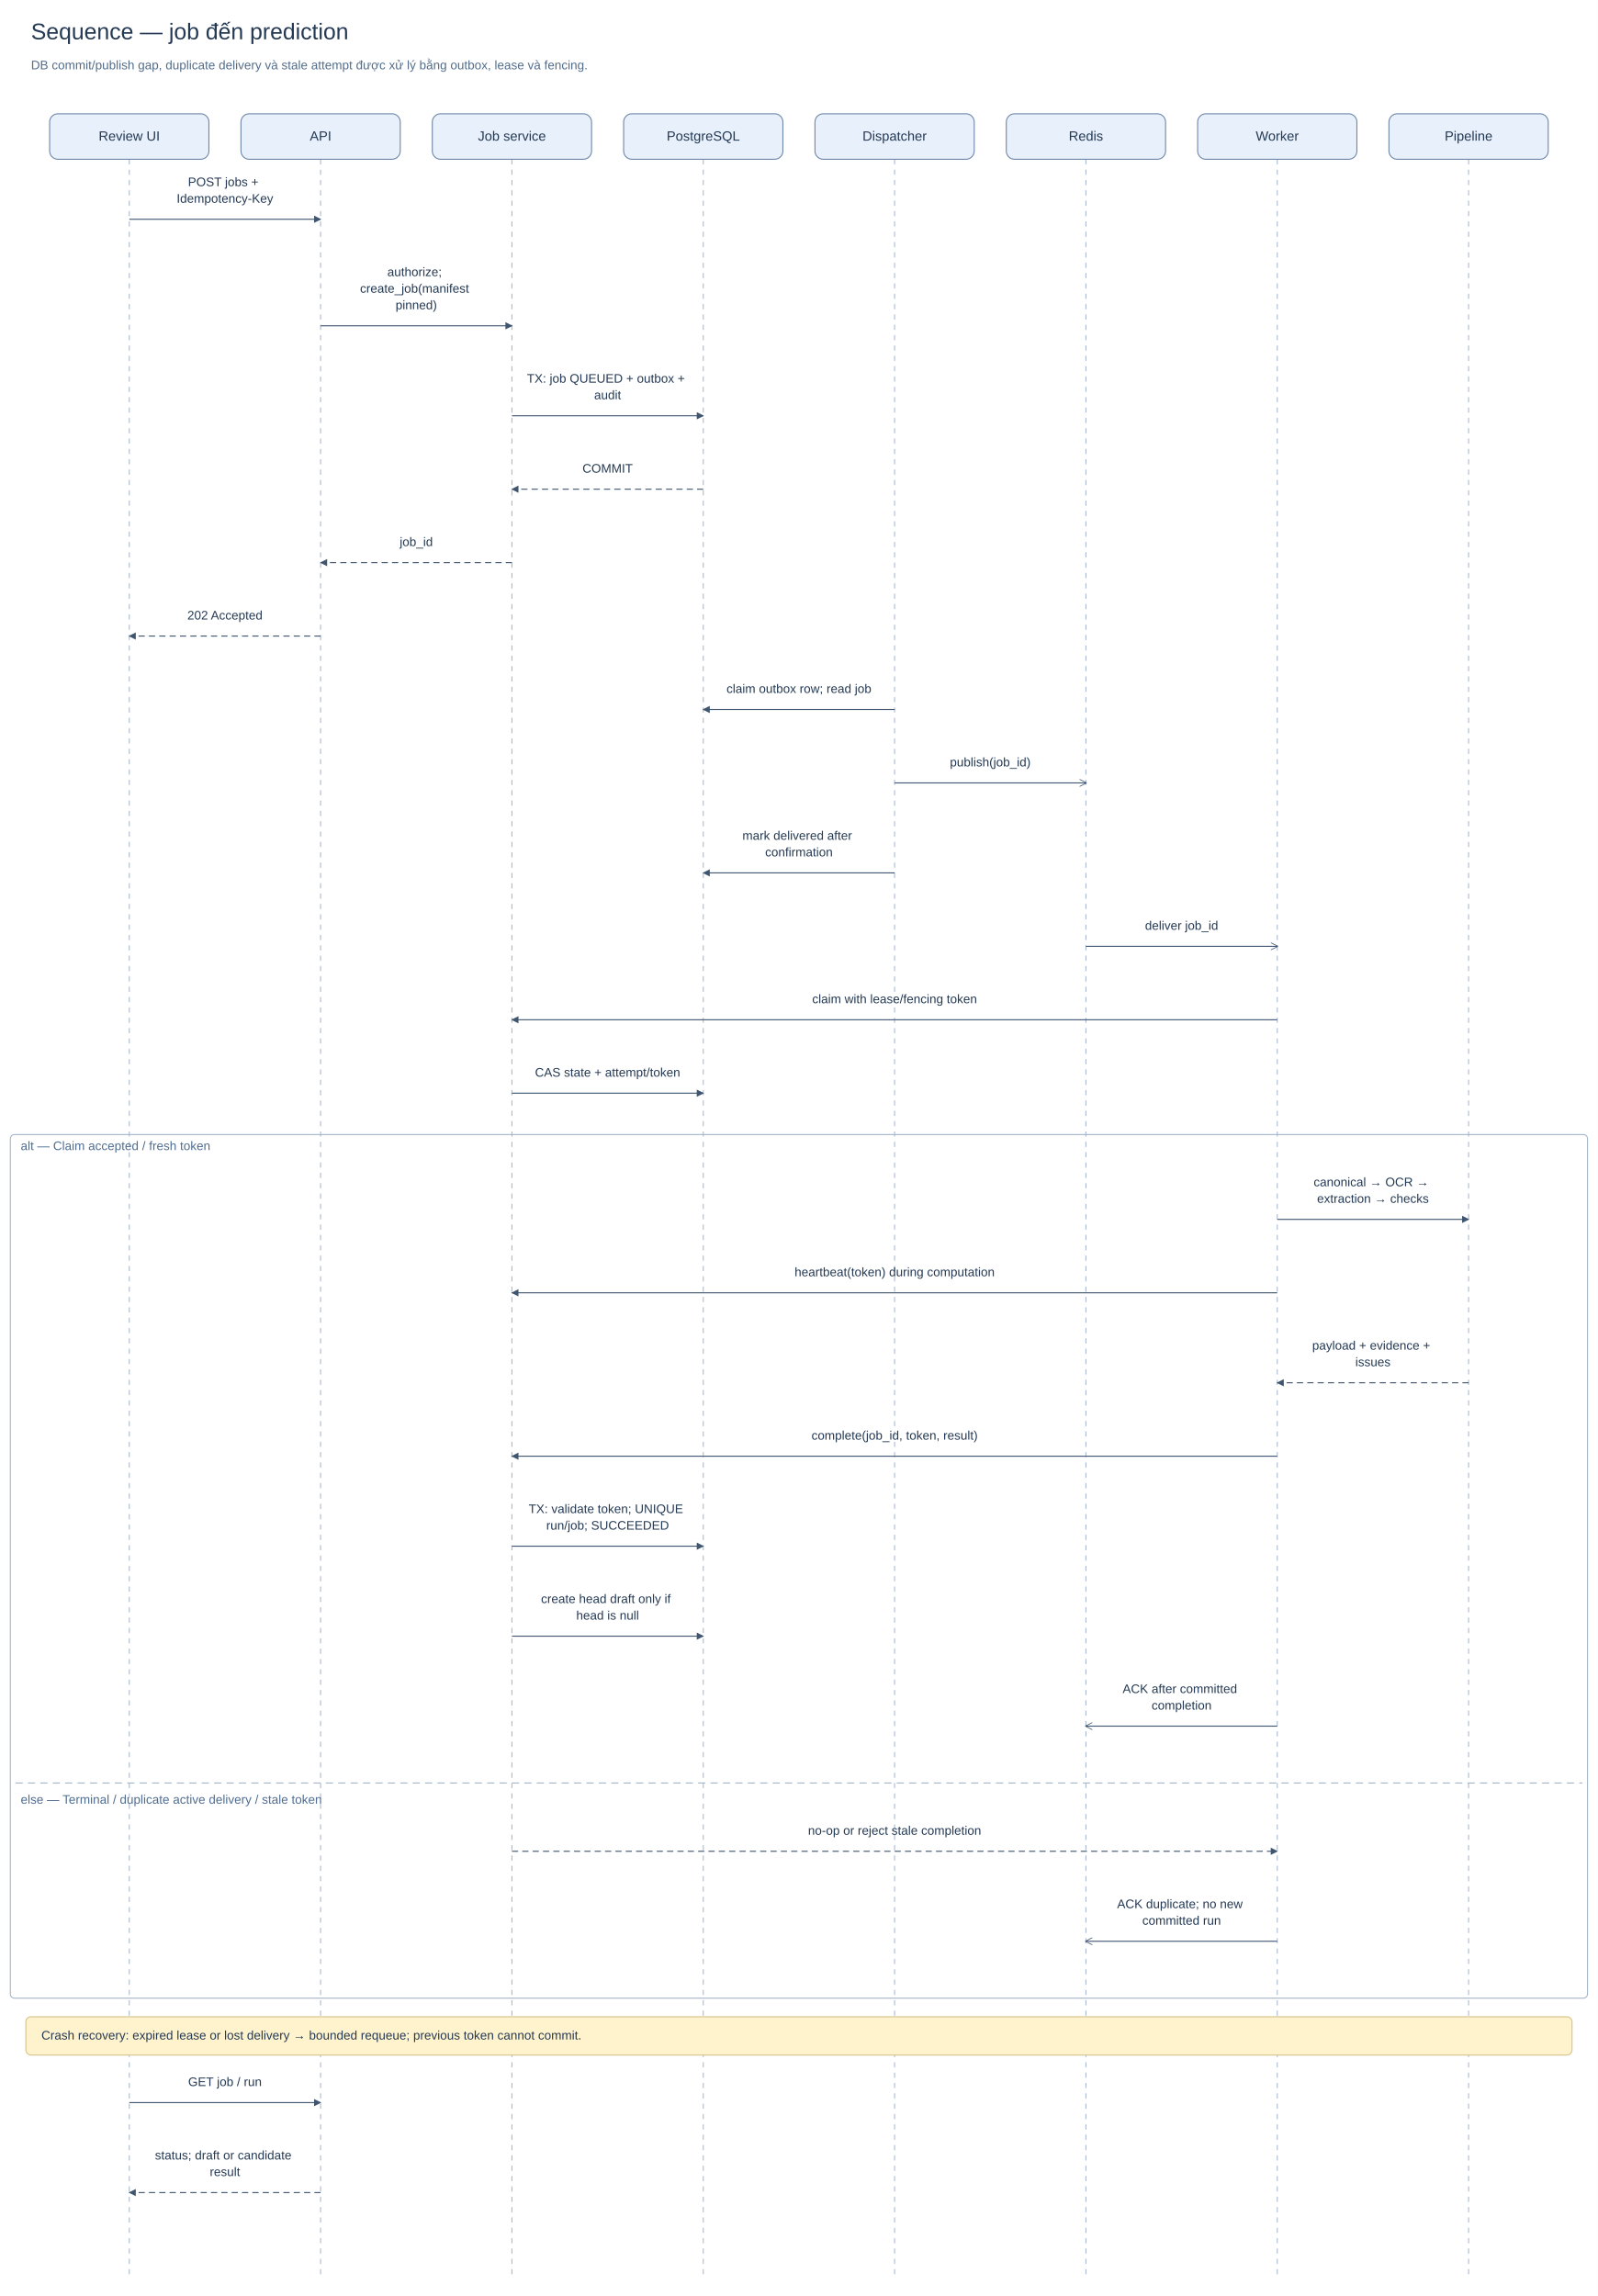
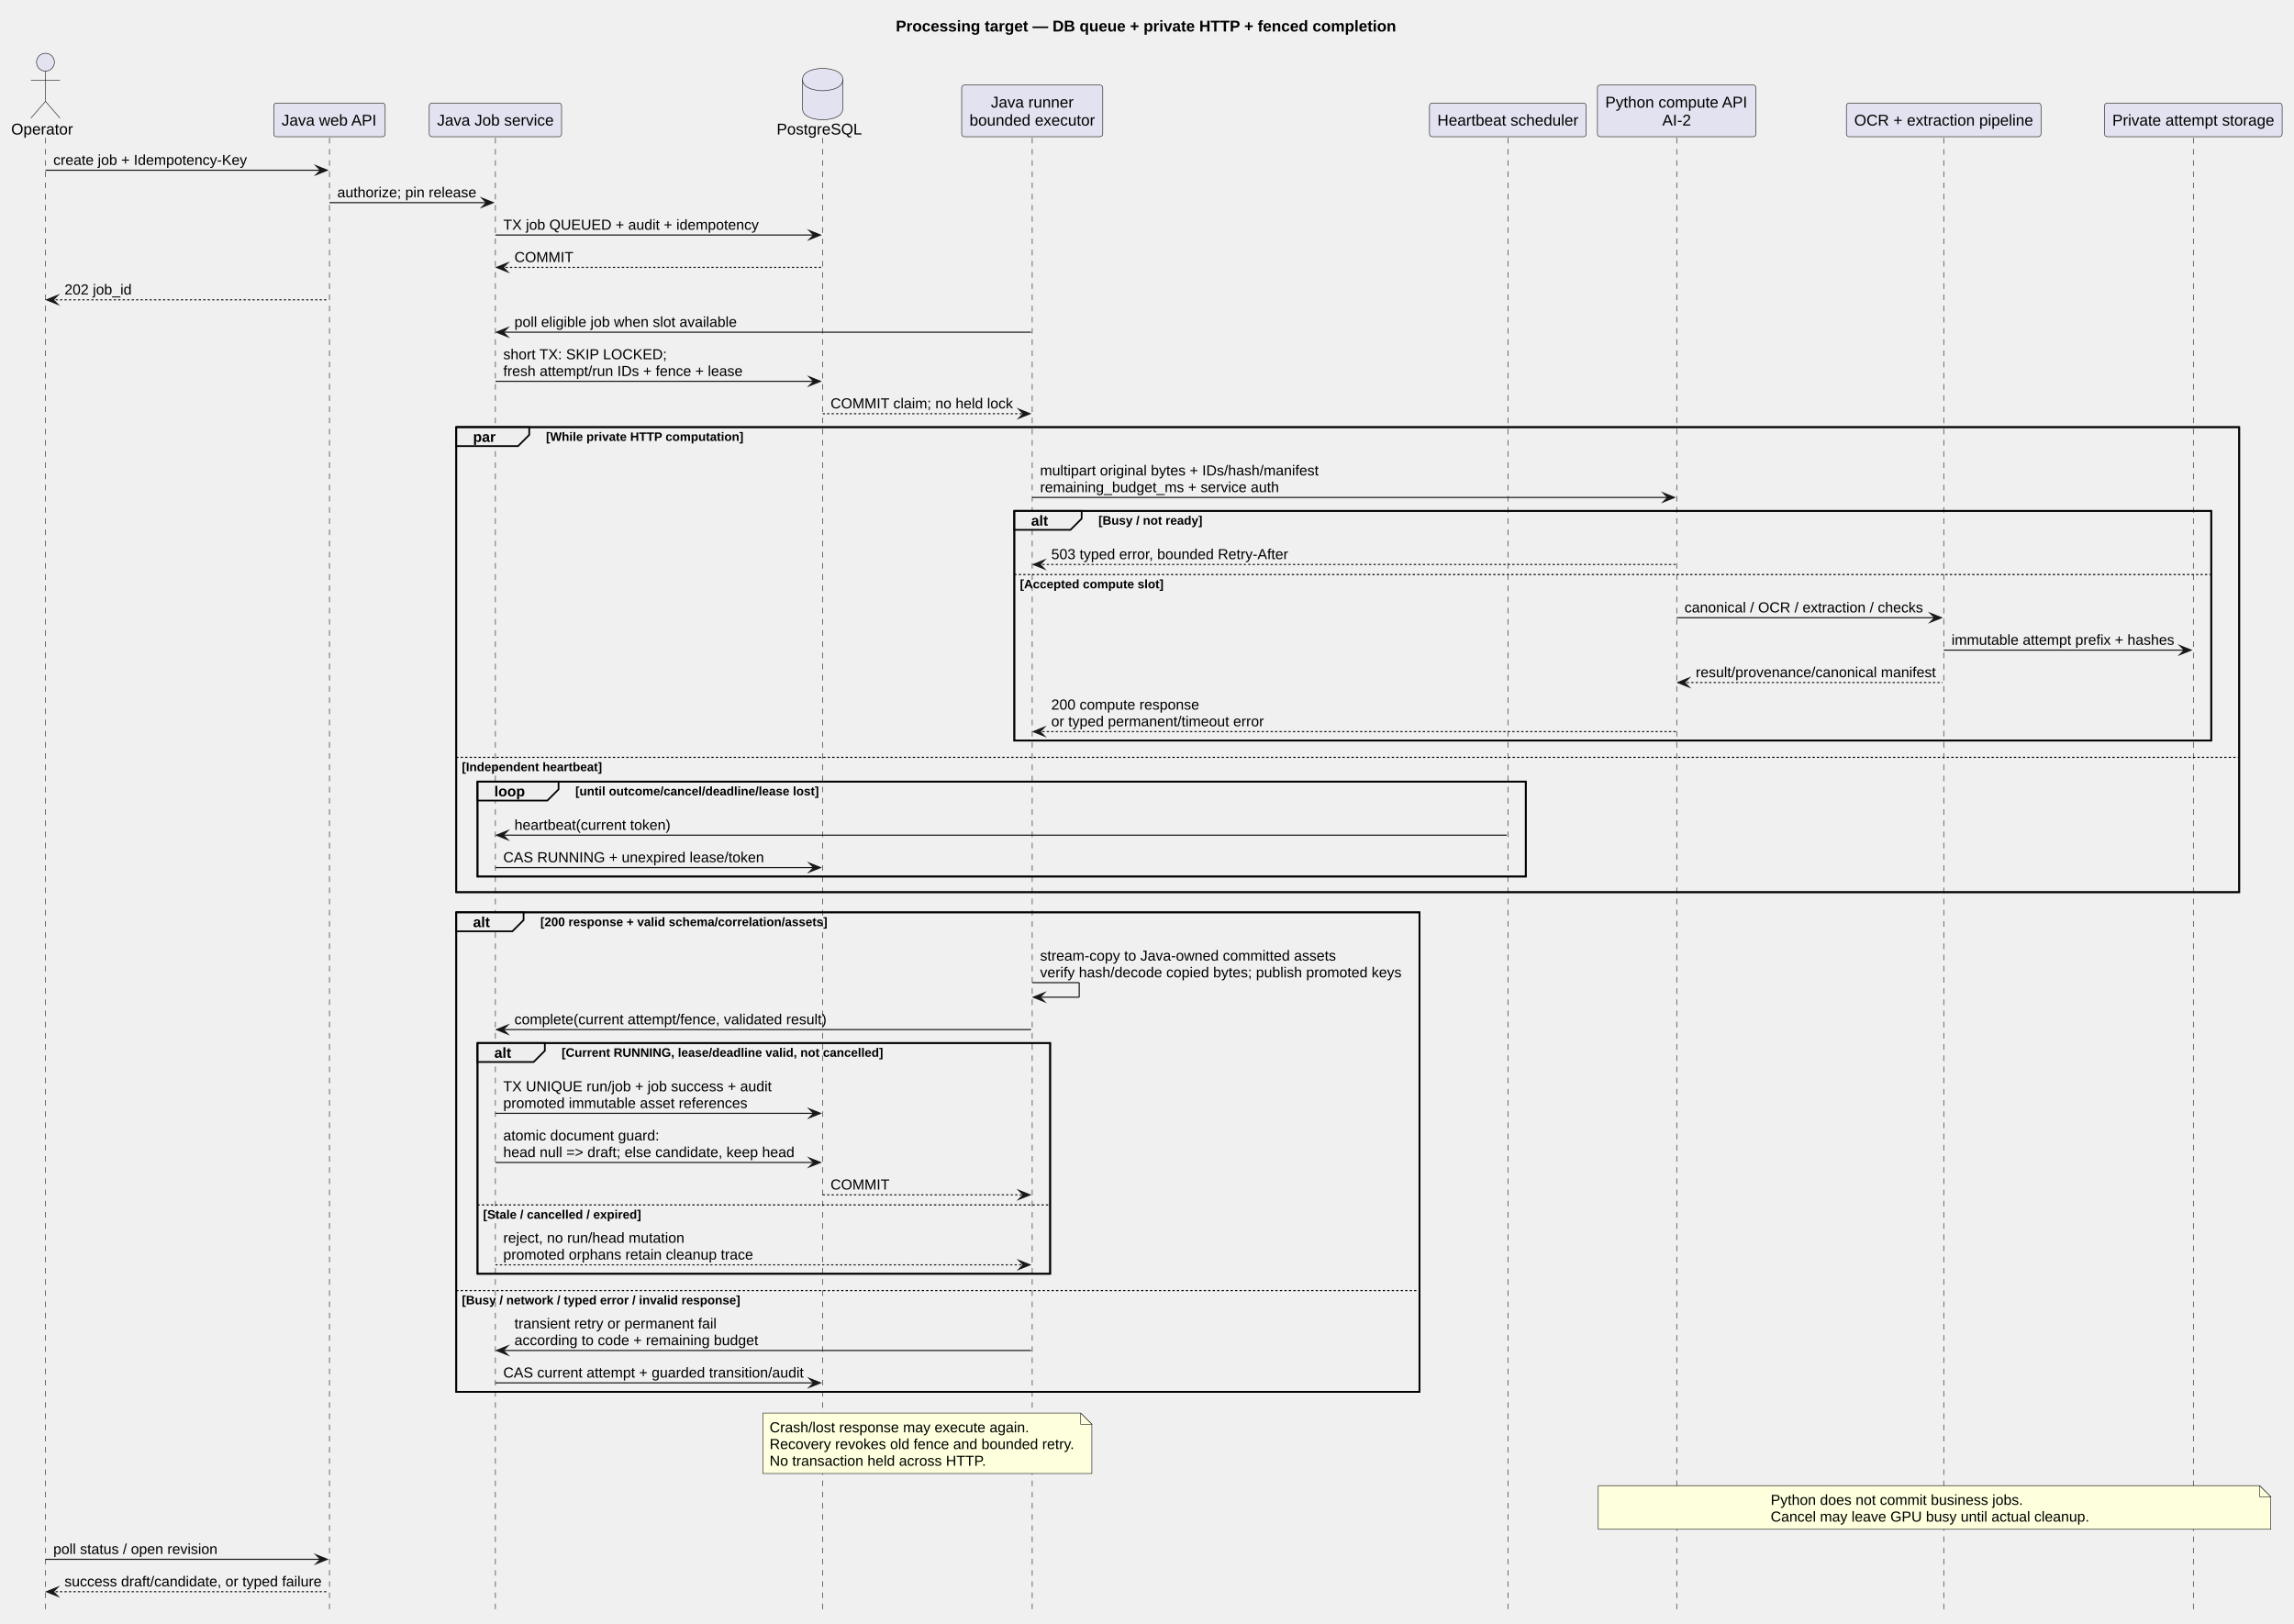
- <svg xmlns="http://www.w3.org/2000/svg" width="1545" height="2220" viewBox="0 0 1545 2220" role="img">
-   <defs>
-     <marker id="arrow" viewBox="0 0 10 10" refX="9" refY="5" markerWidth="7" markerHeight="7" orient="auto">
-       <path d="M 0 0 L 10 5 L 0 10 z" fill="#405670" />
-     </marker>
-     <marker id="open" viewBox="0 0 10 10" refX="9" refY="5" markerWidth="7" markerHeight="7" orient="auto">
-       <path d="M 0 0 L 10 5 L 0 10" fill="none" stroke="#405670" />
-     </marker>
-   </defs>
-   <rect width="100%" height="100%" fill="white" />
-   <text x="30" y="38" text-anchor="start" font-family="Arial,sans-serif" font-size="22" fill="#243953">
-     <tspan x="30" dy="0">Sequence — job đến prediction</tspan>
-   </text>
-   <text x="30" y="67" text-anchor="start" font-family="Arial,sans-serif" font-size="12" fill="#526C89">
-     <tspan x="30" dy="0">DB commit/publish gap, duplicate delivery và stale attempt được xử lý bằng outbox, lease và fencing.</tspan>
-   </text>
-   <line x1="125" y1="154" x2="125" y2="2200" stroke="#ADBACE" stroke-dasharray="5 5" />
-   <line x1="310" y1="154" x2="310" y2="2200" stroke="#ADBACE" stroke-dasharray="5 5" />
-   <line x1="495" y1="154" x2="495" y2="2200" stroke="#ADBACE" stroke-dasharray="5 5" />
-   <line x1="680" y1="154" x2="680" y2="2200" stroke="#ADBACE" stroke-dasharray="5 5" />
-   <line x1="865" y1="154" x2="865" y2="2200" stroke="#ADBACE" stroke-dasharray="5 5" />
-   <line x1="1050" y1="154" x2="1050" y2="2200" stroke="#ADBACE" stroke-dasharray="5 5" />
-   <line x1="1235" y1="154" x2="1235" y2="2200" stroke="#ADBACE" stroke-dasharray="5 5" />
-   <line x1="1420" y1="154" x2="1420" y2="2200" stroke="#ADBACE" stroke-dasharray="5 5" />
-   <rect x="48" y="110" width="154" height="44" rx="8" fill="#E8F0FC" stroke="#7088A8" />
-   <text x="125" y="136" text-anchor="middle" font-family="Arial,sans-serif" font-size="13" fill="#243953">
-     <tspan x="125" dy="0">Review UI</tspan>
-   </text>
-   <rect x="233" y="110" width="154" height="44" rx="8" fill="#E8F0FC" stroke="#7088A8" />
-   <text x="310" y="136" text-anchor="middle" font-family="Arial,sans-serif" font-size="13" fill="#243953">
-     <tspan x="310" dy="0">API</tspan>
-   </text>
-   <rect x="418" y="110" width="154" height="44" rx="8" fill="#E8F0FC" stroke="#7088A8" />
-   <text x="495" y="136" text-anchor="middle" font-family="Arial,sans-serif" font-size="13" fill="#243953">
-     <tspan x="495" dy="0">Job service</tspan>
-   </text>
-   <rect x="603" y="110" width="154" height="44" rx="8" fill="#E8F0FC" stroke="#7088A8" />
-   <text x="680" y="136" text-anchor="middle" font-family="Arial,sans-serif" font-size="13" fill="#243953">
-     <tspan x="680" dy="0">PostgreSQL</tspan>
-   </text>
-   <rect x="788" y="110" width="154" height="44" rx="8" fill="#E8F0FC" stroke="#7088A8" />
-   <text x="865" y="136" text-anchor="middle" font-family="Arial,sans-serif" font-size="13" fill="#243953">
-     <tspan x="865" dy="0">Dispatcher</tspan>
-   </text>
-   <rect x="973" y="110" width="154" height="44" rx="8" fill="#E8F0FC" stroke="#7088A8" />
-   <text x="1050" y="136" text-anchor="middle" font-family="Arial,sans-serif" font-size="13" fill="#243953">
-     <tspan x="1050" dy="0">Redis</tspan>
-   </text>
-   <rect x="1158" y="110" width="154" height="44" rx="8" fill="#E8F0FC" stroke="#7088A8" />
-   <text x="1235" y="136" text-anchor="middle" font-family="Arial,sans-serif" font-size="13" fill="#243953">
-     <tspan x="1235" dy="0">Worker</tspan>
-   </text>
-   <rect x="1343" y="110" width="154" height="44" rx="8" fill="#E8F0FC" stroke="#7088A8" />
-   <text x="1420" y="136" text-anchor="middle" font-family="Arial,sans-serif" font-size="13" fill="#243953">
-     <tspan x="1420" dy="0">Pipeline</tspan>
-   </text>
-   <text x="217.5" y="180" text-anchor="middle" font-family="Arial,sans-serif" font-size="12" fill="#243953">
-     <tspan x="217.5" dy="0">POST jobs +</tspan>
-     <tspan x="217.5" dy="16">Idempotency-Key</tspan>
-   </text>
-   <line x1="125" y1="212" x2="310" y2="212" stroke="#405670" marker-end="url(#arrow)" />
-   <text x="402.5" y="267" text-anchor="middle" font-family="Arial,sans-serif" font-size="12" fill="#243953">
-     <tspan x="402.5" dy="0">authorize;</tspan>
-     <tspan x="402.5" dy="16">create_job(manifest</tspan>
-     <tspan x="402.5" dy="16">pinned)</tspan>
-   </text>
-   <line x1="310" y1="315" x2="495" y2="315" stroke="#405670" marker-end="url(#arrow)" />
-   <text x="587.5" y="370" text-anchor="middle" font-family="Arial,sans-serif" font-size="12" fill="#243953">
-     <tspan x="587.5" dy="0">TX: job QUEUED + outbox +</tspan>
-     <tspan x="587.5" dy="16">audit</tspan>
-   </text>
-   <line x1="495" y1="402" x2="680" y2="402" stroke="#405670" marker-end="url(#arrow)" />
-   <text x="587.5" y="457" text-anchor="middle" font-family="Arial,sans-serif" font-size="12" fill="#243953">
-     <tspan x="587.5" dy="0">COMMIT</tspan>
-   </text>
-   <line x1="680" y1="473" x2="495" y2="473" stroke="#405670" stroke-dasharray="6 4" marker-end="url(#arrow)" />
-   <text x="402.5" y="528" text-anchor="middle" font-family="Arial,sans-serif" font-size="12" fill="#243953">
-     <tspan x="402.5" dy="0">job_id</tspan>
-   </text>
-   <line x1="495" y1="544" x2="310" y2="544" stroke="#405670" stroke-dasharray="6 4" marker-end="url(#arrow)" />
-   <text x="217.5" y="599" text-anchor="middle" font-family="Arial,sans-serif" font-size="12" fill="#243953">
-     <tspan x="217.5" dy="0">202 Accepted</tspan>
-   </text>
-   <line x1="310" y1="615" x2="125" y2="615" stroke="#405670" stroke-dasharray="6 4" marker-end="url(#arrow)" />
-   <text x="772.5" y="670" text-anchor="middle" font-family="Arial,sans-serif" font-size="12" fill="#243953">
-     <tspan x="772.5" dy="0">claim outbox row; read job</tspan>
-   </text>
-   <line x1="865" y1="686" x2="680" y2="686" stroke="#405670" marker-end="url(#arrow)" />
-   <text x="957.5" y="741" text-anchor="middle" font-family="Arial,sans-serif" font-size="12" fill="#243953">
-     <tspan x="957.5" dy="0">publish(job_id)</tspan>
-   </text>
-   <line x1="865" y1="757" x2="1050" y2="757" stroke="#405670" marker-end="url(#open)" />
-   <text x="772.5" y="812" text-anchor="middle" font-family="Arial,sans-serif" font-size="12" fill="#243953">
-     <tspan x="772.5" dy="0">mark delivered after</tspan>
-     <tspan x="772.5" dy="16">confirmation</tspan>
-   </text>
-   <line x1="865" y1="844" x2="680" y2="844" stroke="#405670" marker-end="url(#arrow)" />
-   <text x="1142.5" y="899" text-anchor="middle" font-family="Arial,sans-serif" font-size="12" fill="#243953">
-     <tspan x="1142.5" dy="0">deliver job_id</tspan>
-   </text>
-   <line x1="1050" y1="915" x2="1235" y2="915" stroke="#405670" marker-end="url(#open)" />
-   <text x="865" y="970" text-anchor="middle" font-family="Arial,sans-serif" font-size="12" fill="#243953">
-     <tspan x="865" dy="0">claim with lease/fencing token</tspan>
-   </text>
-   <line x1="1235" y1="986" x2="495" y2="986" stroke="#405670" marker-end="url(#arrow)" />
-   <text x="587.5" y="1041" text-anchor="middle" font-family="Arial,sans-serif" font-size="12" fill="#243953">
-     <tspan x="587.5" dy="0">CAS state + attempt/token</tspan>
-   </text>
-   <line x1="495" y1="1057" x2="680" y2="1057" stroke="#405670" marker-end="url(#arrow)" />
-   <text x="20" y="1112" text-anchor="start" font-family="Arial,sans-serif" font-size="12" fill="#506D91">
-     <tspan x="20" dy="0">alt — Claim accepted / fresh token</tspan>
-   </text>
-   <text x="1327.5" y="1147" text-anchor="middle" font-family="Arial,sans-serif" font-size="12" fill="#243953">
-     <tspan x="1327.5" dy="0">canonical → OCR →</tspan>
-     <tspan x="1327.5" dy="16">extraction → checks</tspan>
-   </text>
-   <line x1="1235" y1="1179" x2="1420" y2="1179" stroke="#405670" marker-end="url(#arrow)" />
-   <text x="865" y="1234" text-anchor="middle" font-family="Arial,sans-serif" font-size="12" fill="#243953">
-     <tspan x="865" dy="0">heartbeat(token) during computation</tspan>
-   </text>
-   <line x1="1235" y1="1250" x2="495" y2="1250" stroke="#405670" marker-end="url(#arrow)" />
-   <text x="1327.5" y="1305" text-anchor="middle" font-family="Arial,sans-serif" font-size="12" fill="#243953">
-     <tspan x="1327.5" dy="0">payload + evidence +</tspan>
-     <tspan x="1327.5" dy="16">issues</tspan>
-   </text>
-   <line x1="1420" y1="1337" x2="1235" y2="1337" stroke="#405670" stroke-dasharray="6 4" marker-end="url(#arrow)" />
-   <text x="865" y="1392" text-anchor="middle" font-family="Arial,sans-serif" font-size="12" fill="#243953">
-     <tspan x="865" dy="0">complete(job_id, token, result)</tspan>
-   </text>
-   <line x1="1235" y1="1408" x2="495" y2="1408" stroke="#405670" marker-end="url(#arrow)" />
-   <text x="587.5" y="1463" text-anchor="middle" font-family="Arial,sans-serif" font-size="12" fill="#243953">
-     <tspan x="587.5" dy="0">TX: validate token; UNIQUE</tspan>
-     <tspan x="587.5" dy="16">run/job; SUCCEEDED</tspan>
-   </text>
-   <line x1="495" y1="1495" x2="680" y2="1495" stroke="#405670" marker-end="url(#arrow)" />
-   <text x="587.5" y="1550" text-anchor="middle" font-family="Arial,sans-serif" font-size="12" fill="#243953">
-     <tspan x="587.5" dy="0">create head draft only if</tspan>
-     <tspan x="587.5" dy="16">head is null</tspan>
-   </text>
-   <line x1="495" y1="1582" x2="680" y2="1582" stroke="#405670" marker-end="url(#arrow)" />
-   <text x="1142.5" y="1637" text-anchor="middle" font-family="Arial,sans-serif" font-size="12" fill="#243953">
-     <tspan x="1142.5" dy="0">ACK after committed</tspan>
-     <tspan x="1142.5" dy="16">completion</tspan>
-   </text>
-   <line x1="1235" y1="1669" x2="1050" y2="1669" stroke="#405670" marker-end="url(#open)" />
-   <line x1="15" y1="1724" x2="1530" y2="1724" stroke="#A5B5C9" stroke-dasharray="7 5" />
-   <text x="20" y="1744" text-anchor="start" font-family="Arial,sans-serif" font-size="12" fill="#506D91">
-     <tspan x="20" dy="0">else — Terminal / duplicate active delivery / stale token</tspan>
-   </text>
-   <text x="865" y="1774" text-anchor="middle" font-family="Arial,sans-serif" font-size="12" fill="#243953">
-     <tspan x="865" dy="0">no-op or reject stale completion</tspan>
-   </text>
-   <line x1="495" y1="1790" x2="1235" y2="1790" stroke="#405670" stroke-dasharray="6 4" marker-end="url(#arrow)" />
-   <text x="1142.5" y="1845" text-anchor="middle" font-family="Arial,sans-serif" font-size="12" fill="#243953">
-     <tspan x="1142.5" dy="0">ACK duplicate; no new</tspan>
-     <tspan x="1142.5" dy="16">committed run</tspan>
-   </text>
-   <line x1="1235" y1="1877" x2="1050" y2="1877" stroke="#405670" marker-end="url(#open)" />
-   <rect x="25" y="1950" width="1495" height="37" rx="5" fill="#FFF3CE" stroke="#D7C28A" />
-   <text x="40" y="1972" text-anchor="start" font-family="Arial,sans-serif" font-size="12" fill="#243953">
-     <tspan x="40" dy="0">Crash recovery: expired lease or lost delivery → bounded requeue; previous token cannot commit.</tspan>
-   </text>
-   <text x="217.5" y="2017" text-anchor="middle" font-family="Arial,sans-serif" font-size="12" fill="#243953">
-     <tspan x="217.5" dy="0">GET job / run</tspan>
-   </text>
-   <line x1="125" y1="2033" x2="310" y2="2033" stroke="#405670" marker-end="url(#arrow)" />
-   <text x="217.5" y="2088" text-anchor="middle" font-family="Arial,sans-serif" font-size="12" fill="#243953">
-     <tspan x="217.5" dy="0">status; draft or candidate</tspan>
-     <tspan x="217.5" dy="16">result</tspan>
-   </text>
-   <line x1="310" y1="2120" x2="125" y2="2120" stroke="#405670" stroke-dasharray="6 4" marker-end="url(#arrow)" />
-   <rect x="10" y="1097" width="1525" height="835" rx="4" fill="none" stroke="#A5B5C9" />
+ <svg xmlns="http://www.w3.org/2000/svg" version="1.1" data-diagram-type="SEQUENCE" style="width:2050px;height:1451px;background:#FFFFFF;" width="2050px" height="1451px" viewBox="0 0 2050 1451" zoomAndPan="magnify" preserveAspectRatio="none" contentStyleType="text/css">
+   <defs />
+   <g font-family="sans-serif" lengthAdjust="spacing">
+     <g class="title" data-source-line="1">
+       <text x="800.538" y="28.132" fill="#000" font-size="14" textLength="447.323" font-weight="700" font-family="Arial">Processing target — DB queue + private HTTP + fenced completion</text>
+     </g>
+     <rect x="407.715" y="381.736" width="1593.314" height="415.631" fill="none" style="stroke:#000;stroke-width:1.5;" />
+     <rect x="906.432" y="456.582" width="1069.598" height="205.29" fill="none" style="stroke:#000;stroke-width:1.5;" />
+     <rect x="426.715" y="698.521" width="936.774" height="84.846" fill="none" style="stroke:#000;stroke-width:1.5;" />
+     <rect x="407.715" y="815.367" width="860.736" height="428.529" fill="none" style="stroke:#000;stroke-width:1.5;" />
+     <rect x="426.715" y="932.162" width="511.717" height="206.239" fill="none" style="stroke:#000;stroke-width:1.5;" />
+     <g>
+       <rect x="37.124" y="123.197" width="8" height="1317.34" fill="#000" fill-opacity="0" />
+       <line x1="40.624" y1="123.197" x2="40.624" y2="1440.537" style="stroke:#181818;stroke-width:0.5;stroke-dasharray:5,5;" />
+     </g>
+     <g>
+       <rect x="290.916" y="123.197" width="8" height="1317.34" fill="#000" fill-opacity="0" />
+       <line x1="294.416" y1="123.197" x2="294.416" y2="1440.537" style="stroke:#181818;stroke-width:0.5;stroke-dasharray:5,5;" />
+     </g>
+     <g>
+       <rect x="439.215" y="123.197" width="8" height="1317.34" fill="#000" fill-opacity="0" />
+       <line x1="442.715" y1="123.197" x2="442.715" y2="1440.537" style="stroke:#181818;stroke-width:0.5;stroke-dasharray:5,5;" />
+     </g>
+     <g>
+       <rect x="731.67" y="123.197" width="8" height="1317.34" fill="#000" fill-opacity="0" />
+       <line x1="735.17" y1="123.197" x2="735.17" y2="1440.537" style="stroke:#181818;stroke-width:0.5;stroke-dasharray:5,5;" />
+     </g>
+     <g>
+       <rect x="918.932" y="123.197" width="8" height="1317.34" fill="#000" fill-opacity="0" />
+       <line x1="922.432" y1="123.197" x2="922.432" y2="1440.537" style="stroke:#181818;stroke-width:0.5;stroke-dasharray:5,5;" />
+     </g>
+     <g>
+       <rect x="1343.989" y="123.197" width="8" height="1317.34" fill="#000" fill-opacity="0" />
+       <line x1="1347.489" y1="123.197" x2="1347.489" y2="1440.537" style="stroke:#181818;stroke-width:0.5;stroke-dasharray:5,5;" />
+     </g>
+     <g>
+       <rect x="1494.84" y="123.197" width="8" height="1317.34" fill="#000" fill-opacity="0" />
+       <line x1="1498.34" y1="123.197" x2="1498.34" y2="1440.537" style="stroke:#181818;stroke-width:0.5;stroke-dasharray:5,5;" />
+     </g>
+     <g>
+       <rect x="1733.461" y="123.197" width="8" height="1317.34" fill="#000" fill-opacity="0" />
+       <line x1="1736.961" y1="123.197" x2="1736.961" y2="1440.537" style="stroke:#181818;stroke-width:0.5;stroke-dasharray:5,5;" />
+     </g>
+     <g>
+       <rect x="1956.53" y="123.197" width="8" height="1317.34" fill="#000" fill-opacity="0" />
+       <line x1="1960.03" y1="123.197" x2="1960.03" y2="1440.537" style="stroke:#181818;stroke-width:0.5;stroke-dasharray:5,5;" />
+     </g>
+     <text x="10" y="120.23" fill="#000" font-size="14" textLength="55.248" font-family="Arial">Operator</text>
+     <ellipse cx="40.624" cy="55.599" rx="8" ry="8" fill="#E2E2F0" style="stroke:#181818;stroke-width:0.5;" />
+     <path d="M40.624,63.599 L40.624,90.599 M27.624,71.599 L53.624,71.599 M40.624,90.599 L27.624,105.599 M40.624,90.599 L53.624,105.599" style="stroke:#181818;stroke-width:0.5;" fill="none" />
+     <rect x="244.616" y="92.099" width="99.6" height="30.099" fill="#E2E2F0" style="stroke:#181818;stroke-width:0.5;" rx="2.5" ry="2.5" />
+     <text x="251.616" y="112.23" fill="#000" font-size="14" textLength="85.6" font-family="Arial">Java web API</text>
+     <rect x="383.581" y="92.099" width="118.269" height="30.099" fill="#E2E2F0" style="stroke:#181818;stroke-width:0.5;" rx="2.5" ry="2.5" />
+     <text x="390.581" y="112.23" fill="#000" font-size="14" textLength="104.269" font-family="Arial">Java Job service</text>
+     <text x="694.04" y="120.23" fill="#000" font-size="14" textLength="76.262" font-family="Arial">PostgreSQL</text>
+     <path d="M717.17,71.099 C717.17,61.099 735.17,61.099 735.17,61.099 C735.17,61.099 753.17,61.099 753.17,71.099 L753.17,97.099 C753.17,107.099 735.17,107.099 735.17,107.099 C735.17,107.099 717.17,107.099 717.17,97.099 L717.17,71.099" style="stroke:#181818;stroke-width:0.5;" fill="#E2E2F0" />
+     <path d="M717.17,71.099 C717.17,81.099 735.17,81.099 735.17,81.099 C735.17,81.099 753.17,81.099 753.17,71.099" style="stroke:#181818;stroke-width:0.5;" fill="none" />
+     <rect x="859.388" y="76" width="126.089" height="46.197" fill="#E2E2F0" style="stroke:#181818;stroke-width:0.5;" rx="2.5" ry="2.5" />
+     <text x="885.467" y="96.132" fill="#000" font-size="14" textLength="73.931" font-family="Arial">Java runner</text>
+     <text x="866.388" y="112.23" fill="#000" font-size="14" textLength="112.089" font-family="Arial">bounded executor</text>
+     <rect x="1277.452" y="92.099" width="140.075" height="30.099" fill="#E2E2F0" style="stroke:#181818;stroke-width:0.5;" rx="2.5" ry="2.5" />
+     <text x="1284.452" y="112.23" fill="#000" font-size="14" textLength="126.075" font-family="Arial">Heartbeat scheduler</text>
+     <rect x="1427.527" y="76" width="141.627" height="46.197" fill="#E2E2F0" style="stroke:#181818;stroke-width:0.5;" rx="2.5" ry="2.5" />
+     <text x="1434.527" y="96.132" fill="#000" font-size="14" textLength="127.627" font-family="Arial">Python compute API</text>
+     <text x="1485.502" y="112.23" fill="#000" font-size="14" textLength="25.676" font-family="Arial">AI-2</text>
+     <rect x="1650.004" y="92.099" width="173.913" height="30.099" fill="#E2E2F0" style="stroke:#181818;stroke-width:0.5;" rx="2.5" ry="2.5" />
+     <text x="1657.004" y="112.23" fill="#000" font-size="14" textLength="159.913" font-family="Arial">OCR + extraction pipeline</text>
+     <rect x="1880.661" y="92.099" width="158.737" height="30.099" fill="#E2E2F0" style="stroke:#181818;stroke-width:0.5;" rx="2.5" ry="2.5" />
+     <text x="1887.661" y="112.23" fill="#000" font-size="14" textLength="144.737" font-family="Arial">Private attempt storage</text>
+     <polygon points="282.416,148.146,292.416,152.146,282.416,156.146,286.416,152.146" fill="#181818" style="stroke:#181818;stroke-width:1;stroke-linejoin:miter;stroke-miterlimit:10;" />
+     <line x1="40.624" y1="152.146" x2="288.416" y2="152.146" style="stroke:#181818;stroke-width:1;" />
+     <text x="47.624" y="147.391" fill="#000" font-size="13" textLength="173.069" font-family="Arial">create job + Idempotency-Key</text>
+     <polygon points="430.715,177.095,440.715,181.095,430.715,185.095,434.715,181.095" fill="#181818" style="stroke:#181818;stroke-width:1;stroke-linejoin:miter;stroke-miterlimit:10;" />
+     <line x1="294.416" y1="181.095" x2="436.715" y2="181.095" style="stroke:#181818;stroke-width:1;" />
+     <text x="301.416" y="176.34" fill="#000" font-size="13" textLength="124.3" font-family="Arial">authorize; pin release</text>
+     <polygon points="723.17,206.043,733.17,210.043,723.17,214.043,727.17,210.043" fill="#181818" style="stroke:#181818;stroke-width:1;stroke-linejoin:miter;stroke-miterlimit:10;" />
+     <line x1="442.715" y1="210.043" x2="729.17" y2="210.043" style="stroke:#181818;stroke-width:1;" />
+     <text x="449.715" y="205.289" fill="#000" font-size="13" textLength="228.332" font-family="Arial">TX job QUEUED + audit + idempotency</text>
+     <polygon points="453.715,234.992,443.715,238.992,453.715,242.992,449.715,238.992" fill="#181818" style="stroke:#181818;stroke-width:1;stroke-linejoin:miter;stroke-miterlimit:10;" />
+     <line x1="447.715" y1="238.992" x2="734.17" y2="238.992" style="stroke:#181818;stroke-width:1;stroke-dasharray:2,2;" />
+     <text x="459.715" y="234.237" fill="#000" font-size="13" textLength="52.711" font-family="Arial">COMMIT</text>
+     <polygon points="51.624,263.941,41.624,267.941,51.624,271.941,47.624,267.941" fill="#181818" style="stroke:#181818;stroke-width:1;stroke-linejoin:miter;stroke-miterlimit:10;" />
+     <line x1="45.624" y1="267.941" x2="293.416" y2="267.941" style="stroke:#181818;stroke-width:1;stroke-dasharray:2,2;" />
+     <text x="57.624" y="263.186" fill="#000" font-size="13" textLength="59.998" font-family="Arial">202 job_id</text>
+     <polygon points="453.715,292.89,443.715,296.89,453.715,300.89,449.715,296.89" fill="#181818" style="stroke:#181818;stroke-width:1;stroke-linejoin:miter;stroke-miterlimit:10;" />
+     <line x1="447.715" y1="296.89" x2="921.432" y2="296.89" style="stroke:#181818;stroke-width:1;" />
+     <text x="459.715" y="292.135" fill="#000" font-size="13" textLength="198.739" font-family="Arial">poll eligible job when slot available</text>
+     <polygon points="723.17,336.787,733.17,340.787,723.17,344.787,727.17,340.787" fill="#181818" style="stroke:#181818;stroke-width:1;stroke-linejoin:miter;stroke-miterlimit:10;" />
+     <line x1="442.715" y1="340.787" x2="729.17" y2="340.787" style="stroke:#181818;stroke-width:1;" />
+     <text x="449.715" y="321.083" fill="#000" font-size="13" textLength="146.656" font-family="Arial">short TX: SKIP LOCKED;</text>
+     <text x="449.715" y="336.032" fill="#000" font-size="13" textLength="213.891" font-family="Arial">fresh attempt/run IDs + fence + lease</text>
+     <polygon points="910.432,365.736,920.432,369.736,910.432,373.736,914.432,369.736" fill="#181818" style="stroke:#181818;stroke-width:1;stroke-linejoin:miter;stroke-miterlimit:10;" />
+     <line x1="735.17" y1="369.736" x2="916.432" y2="369.736" style="stroke:#181818;stroke-width:1;stroke-dasharray:2,2;" />
+     <text x="742.17" y="364.981" fill="#000" font-size="13" textLength="163.262" font-family="Arial">COMMIT claim; no held lock</text>
+     <path d="M407.715,381.736 L472.945,381.736 L472.945,388.685 L462.945,398.685 L407.715,398.685 L407.715,381.736" style="stroke:#000;stroke-width:1.5;" fill="#EEE" />
+     <rect x="407.715" y="381.736" width="1593.314" height="415.631" fill="none" style="stroke:#000;stroke-width:1.5;" />
+     <text x="422.715" y="394.93" fill="#000" font-size="13" textLength="20.23" font-weight="700" font-family="Arial">par</text>
+     <text x="487.945" y="394.054" fill="#000" font-size="11" textLength="176.612" font-weight="700" font-family="Arial">[While private HTTP computation]</text>
+     <polygon points="1486.34,440.582,1496.34,444.582,1486.34,448.582,1490.34,444.582" fill="#181818" style="stroke:#181818;stroke-width:1;stroke-linejoin:miter;stroke-miterlimit:10;" />
+     <line x1="922.432" y1="444.582" x2="1492.34" y2="444.582" style="stroke:#181818;stroke-width:1;" />
+     <text x="929.432" y="424.878" fill="#000" font-size="13" textLength="248.917" font-family="Arial">multipart original bytes + IDs/hash/manifest</text>
+     <text x="929.432" y="439.827" fill="#000" font-size="13" textLength="213.542" font-family="Arial">remaining_budget_ms + service auth</text>
+     <path d="M906.432,456.582 L966.603,456.582 L966.603,463.531 L956.603,473.531 L906.432,473.531 L906.432,456.582" style="stroke:#000;stroke-width:1.5;" fill="#EEE" />
+     <rect x="906.432" y="456.582" width="1069.598" height="205.29" fill="none" style="stroke:#000;stroke-width:1.5;" />
+     <text x="921.432" y="469.776" fill="#000" font-size="13" textLength="15.171" font-weight="700" font-family="Arial">alt</text>
+     <text x="981.603" y="468.9" fill="#000" font-size="11" textLength="92.904" font-weight="700" font-family="Arial">[Busy / not ready]</text>
+     <polygon points="933.432,500.479,923.432,504.479,933.432,508.479,929.432,504.479" fill="#181818" style="stroke:#181818;stroke-width:1;stroke-linejoin:miter;stroke-miterlimit:10;" />
+     <line x1="927.432" y1="504.479" x2="1497.34" y2="504.479" style="stroke:#181818;stroke-width:1;stroke-dasharray:2,2;" />
+     <text x="939.432" y="499.725" fill="#000" font-size="13" textLength="212.45" font-family="Arial">503 typed error, bounded Retry-After</text>
+     <line x1="906.432" y1="513.479" x2="1976.03" y2="513.479" style="stroke:#000;stroke-width:1;stroke-dasharray:2,2;" />
+     <text x="911.432" y="525.797" fill="#000" font-size="11" textLength="128.348" font-weight="700" font-family="Arial">[Accepted compute slot]</text>
+     <polygon points="1724.961,548.077,1734.961,552.077,1724.961,556.077,1728.961,552.077" fill="#181818" style="stroke:#181818;stroke-width:1;stroke-linejoin:miter;stroke-miterlimit:10;" />
+     <line x1="1498.34" y1="552.077" x2="1730.961" y2="552.077" style="stroke:#181818;stroke-width:1;" />
+     <text x="1505.34" y="547.322" fill="#000" font-size="13" textLength="213.142" font-family="Arial">canonical / OCR / extraction / checks</text>
+     <polygon points="1948.03,577.026,1958.03,581.026,1948.03,585.026,1952.03,581.026" fill="#181818" style="stroke:#181818;stroke-width:1;stroke-linejoin:miter;stroke-miterlimit:10;" />
+     <line x1="1736.961" y1="581.026" x2="1954.03" y2="581.026" style="stroke:#181818;stroke-width:1;" />
+     <text x="1743.961" y="576.271" fill="#000" font-size="13" textLength="199.069" font-family="Arial">immutable attempt prefix + hashes</text>
+     <polygon points="1509.34,605.975,1499.34,609.975,1509.34,613.975,1505.34,609.975" fill="#181818" style="stroke:#181818;stroke-width:1;stroke-linejoin:miter;stroke-miterlimit:10;" />
+     <line x1="1503.34" y1="609.975" x2="1735.961" y2="609.975" style="stroke:#181818;stroke-width:1;stroke-dasharray:2,2;" />
+     <text x="1515.34" y="605.22" fill="#000" font-size="13" textLength="214.621" font-family="Arial">result/provenance/canonical manifest</text>
+     <polygon points="933.432,649.872,923.432,653.872,933.432,657.872,929.432,653.872" fill="#181818" style="stroke:#181818;stroke-width:1;stroke-linejoin:miter;stroke-miterlimit:10;" />
+     <line x1="927.432" y1="653.872" x2="1497.34" y2="653.872" style="stroke:#181818;stroke-width:1;stroke-dasharray:2,2;" />
+     <text x="939.432" y="634.168" fill="#000" font-size="13" textLength="132.253" font-family="Arial">200 compute response</text>
+     <text x="939.432" y="649.117" fill="#000" font-size="13" textLength="190.036" font-family="Arial">or typed permanent/timeout error</text>
+     <line x1="407.715" y1="676.872" x2="2001.03" y2="676.872" style="stroke:#000;stroke-width:1;stroke-dasharray:2,2;" />
+     <text x="412.715" y="689.19" fill="#000" font-size="11" textLength="125.286" font-weight="700" font-family="Arial">[Independent heartbeat]</text>
+     <path d="M426.715,698.521 L499.15,698.521 L499.15,705.47 L489.15,715.47 L426.715,715.47 L426.715,698.521" style="stroke:#000;stroke-width:1.5;" fill="#EEE" />
+     <rect x="426.715" y="698.521" width="936.774" height="84.846" fill="none" style="stroke:#000;stroke-width:1.5;" />
+     <text x="441.715" y="711.715" fill="#000" font-size="13" textLength="27.435" font-weight="700" font-family="Arial">loop</text>
+     <text x="514.15" y="710.839" fill="#000" font-size="11" textLength="217.61" font-weight="700" font-family="Arial">[until outcome/cancel/deadline/lease lost]</text>
+     <polygon points="453.715,742.418,443.715,746.418,453.715,750.418,449.715,746.418" fill="#181818" style="stroke:#181818;stroke-width:1;stroke-linejoin:miter;stroke-miterlimit:10;" />
+     <line x1="447.715" y1="746.418" x2="1346.489" y2="746.418" style="stroke:#181818;stroke-width:1;" />
+     <text x="459.715" y="741.664" fill="#000" font-size="13" textLength="139.464" font-family="Arial">heartbeat(current token)</text>
+     <polygon points="723.17,771.367,733.17,775.367,723.17,779.367,727.17,775.367" fill="#181818" style="stroke:#181818;stroke-width:1;stroke-linejoin:miter;stroke-miterlimit:10;" />
+     <line x1="442.715" y1="775.367" x2="729.17" y2="775.367" style="stroke:#181818;stroke-width:1;" />
+     <text x="449.715" y="770.612" fill="#000" font-size="13" textLength="233.022" font-family="Arial">CAS RUNNING + unexpired lease/token</text>
+     <path d="M407.715,815.367 L467.886,815.367 L467.886,822.316 L457.886,832.316 L407.715,832.316 L407.715,815.367" style="stroke:#000;stroke-width:1.5;" fill="#EEE" />
+     <rect x="407.715" y="815.367" width="860.736" height="428.529" fill="none" style="stroke:#000;stroke-width:1.5;" />
+     <text x="422.715" y="828.561" fill="#000" font-size="13" textLength="15.171" font-weight="700" font-family="Arial">alt</text>
+     <text x="482.886" y="827.685" fill="#000" font-size="11" textLength="256.486" font-weight="700" font-family="Arial">[200 response + valid schema/correlation/assets]</text>
+     <line x1="922.432" y1="878.213" x2="964.432" y2="878.213" style="stroke:#181818;stroke-width:1;" />
+     <line x1="964.432" y1="878.213" x2="964.432" y2="891.213" style="stroke:#181818;stroke-width:1;" />
+     <line x1="923.432" y1="891.213" x2="964.432" y2="891.213" style="stroke:#181818;stroke-width:1;" />
+     <polygon points="933.432,887.213,923.432,891.213,933.432,895.213,929.432,891.213" fill="#181818" style="stroke:#181818;stroke-width:1;stroke-linejoin:miter;stroke-miterlimit:10;" />
+     <text x="929.432" y="858.51" fill="#000" font-size="13" textLength="264.437" font-family="Arial">stream-copy to Java-owned committed assets</text>
+     <text x="929.432" y="873.458" fill="#000" font-size="13" textLength="323.02" font-family="Arial">verify hash/decode copied bytes; publish promoted keys</text>
+     <polygon points="453.715,916.162,443.715,920.162,453.715,924.162,449.715,920.162" fill="#181818" style="stroke:#181818;stroke-width:1;stroke-linejoin:miter;stroke-miterlimit:10;" />
+     <line x1="447.715" y1="920.162" x2="921.432" y2="920.162" style="stroke:#181818;stroke-width:1;" />
+     <text x="459.715" y="915.407" fill="#000" font-size="13" textLength="278.91" font-family="Arial">complete(current attempt/fence, validated result)</text>
+     <path d="M426.715,932.162 L486.886,932.162 L486.886,939.111 L476.886,949.111 L426.715,949.111 L426.715,932.162" style="stroke:#000;stroke-width:1.5;" fill="#EEE" />
+     <rect x="426.715" y="932.162" width="511.717" height="206.239" fill="none" style="stroke:#000;stroke-width:1.5;" />
+     <text x="441.715" y="945.356" fill="#000" font-size="13" textLength="15.171" font-weight="700" font-family="Arial">alt</text>
+     <text x="501.886" y="944.48" fill="#000" font-size="11" textLength="287.289" font-weight="700" font-family="Arial">[Current RUNNING, lease/deadline valid, not cancelled]</text>
+     <polygon points="723.17,991.008,733.17,995.008,723.17,999.008,727.17,995.008" fill="#181818" style="stroke:#181818;stroke-width:1;stroke-linejoin:miter;stroke-miterlimit:10;" />
+     <line x1="442.715" y1="995.008" x2="729.17" y2="995.008" style="stroke:#181818;stroke-width:1;" />
+     <text x="449.715" y="975.305" fill="#000" font-size="13" textLength="239.884" font-family="Arial">TX UNIQUE run/job + job success + audit</text>
+     <text x="449.715" y="990.253" fill="#000" font-size="13" textLength="218.213" font-family="Arial">promoted immutable asset references</text>
+     <polygon points="723.17,1034.906,733.17,1038.906,723.17,1042.906,727.17,1038.906" fill="#181818" style="stroke:#181818;stroke-width:1;stroke-linejoin:miter;stroke-miterlimit:10;" />
+     <line x1="442.715" y1="1038.906" x2="729.17" y2="1038.906" style="stroke:#181818;stroke-width:1;" />
+     <text x="449.715" y="1019.202" fill="#000" font-size="13" textLength="139.464" font-family="Arial">atomic document guard:</text>
+     <text x="449.715" y="1034.151" fill="#000" font-size="13" textLength="260.197" font-family="Arial">head null =&gt; draft; else candidate, keep head</text>
+     <polygon points="910.432,1063.854,920.432,1067.854,910.432,1071.854,914.432,1067.854" fill="#181818" style="stroke:#181818;stroke-width:1;stroke-linejoin:miter;stroke-miterlimit:10;" />
+     <line x1="735.17" y1="1067.854" x2="916.432" y2="1067.854" style="stroke:#181818;stroke-width:1;stroke-dasharray:2,2;" />
+     <text x="742.17" y="1063.1" fill="#000" font-size="13" textLength="52.711" font-family="Arial">COMMIT</text>
+     <line x1="426.715" y1="1076.854" x2="938.432" y2="1076.854" style="stroke:#000;stroke-width:1;stroke-dasharray:2,2;" />
+     <text x="431.715" y="1089.172" fill="#000" font-size="11" textLength="141.222" font-weight="700" font-family="Arial">[Stale / cancelled / expired]</text>
+     <polygon points="910.432,1126.401,920.432,1130.401,910.432,1134.401,914.432,1130.401" fill="#181818" style="stroke:#181818;stroke-width:1;stroke-linejoin:miter;stroke-miterlimit:10;" />
+     <line x1="442.715" y1="1130.401" x2="916.432" y2="1130.401" style="stroke:#181818;stroke-width:1;stroke-dasharray:2,2;" />
+     <text x="449.715" y="1110.697" fill="#000" font-size="13" textLength="161.878" font-family="Arial">reject, no run/head mutation</text>
+     <text x="449.715" y="1125.646" fill="#000" font-size="13" textLength="223.304" font-family="Arial">promoted orphans retain cleanup trace</text>
+     <line x1="407.715" y1="1153.401" x2="1268.452" y2="1153.401" style="stroke:#000;stroke-width:1;stroke-dasharray:2,2;" />
+     <text x="412.715" y="1165.719" fill="#000" font-size="11" textLength="248.784" font-weight="700" font-family="Arial">[Busy / network / typed error / invalid response]</text>
+     <polygon points="453.715,1202.947,443.715,1206.947,453.715,1210.947,449.715,1206.947" fill="#181818" style="stroke:#181818;stroke-width:1;stroke-linejoin:miter;stroke-miterlimit:10;" />
+     <line x1="447.715" y1="1206.947" x2="921.432" y2="1206.947" style="stroke:#181818;stroke-width:1;" />
+     <text x="459.715" y="1187.244" fill="#000" font-size="13" textLength="180.635" font-family="Arial">transient retry or permanent fail</text>
+     <text x="459.715" y="1202.192" fill="#000" font-size="13" textLength="217.896" font-family="Arial">according to code + remaining budget</text>
+     <polygon points="723.17,1231.896,733.17,1235.896,723.17,1239.896,727.17,1235.896" fill="#181818" style="stroke:#181818;stroke-width:1;stroke-linejoin:miter;stroke-miterlimit:10;" />
+     <line x1="442.715" y1="1235.896" x2="729.17" y2="1235.896" style="stroke:#181818;stroke-width:1;" />
+     <text x="449.715" y="1231.141" fill="#000" font-size="13" textLength="268.455" font-family="Arial">CAS current attempt + guarded transition/audit</text>
+     <path d="M681.722,1262.896 L681.722,1316.896 L975.722,1316.896 L975.722,1272.896 L965.722,1262.896 L681.722,1262.896" style="stroke:#181818;stroke-width:0.5;" fill="#FEFFDD" />
+     <path d="M965.722,1262.896 L965.722,1272.896 L975.722,1272.896 L965.722,1262.896" style="stroke:#181818;stroke-width:0.5;" fill="#FEFFDD" />
+     <text x="687.722" y="1280.09" fill="#000" font-size="13" textLength="231.956" font-family="Arial">Crash/lost response may execute again.</text>
+     <text x="687.722" y="1295.039" fill="#000" font-size="13" textLength="273.159" font-family="Arial">Recovery revokes old fence and bounded retry.</text>
+     <text x="687.722" y="1309.987" fill="#000" font-size="13" textLength="195.076" font-family="Arial">No transaction held across HTTP.</text>
+     <path d="M1428.249,1327.742 L1428.249,1366.742 L2029.249,1366.742 L2029.249,1337.742 L2019.249,1327.742 L1428.249,1327.742" style="stroke:#181818;stroke-width:0.5;" fill="#FEFFDD" />
+     <path d="M2019.249,1327.742 L2019.249,1337.742 L2029.249,1337.742 L2019.249,1327.742" style="stroke:#181818;stroke-width:0.5;" fill="#FEFFDD" />
+     <text x="1582.333" y="1344.936" fill="#000" font-size="13" textLength="225.45" font-family="Arial">Python does not commit business jobs.</text>
+     <text x="1582.333" y="1359.885" fill="#000" font-size="13" textLength="284.705" font-family="Arial">Cancel may leave GPU busy until actual cleanup.</text>
+     <polygon points="282.416,1389.588,292.416,1393.588,282.416,1397.588,286.416,1393.588" fill="#181818" style="stroke:#181818;stroke-width:1;stroke-linejoin:miter;stroke-miterlimit:10;" />
+     <line x1="40.624" y1="1393.588" x2="288.416" y2="1393.588" style="stroke:#181818;stroke-width:1;" />
+     <text x="47.624" y="1388.833" fill="#000" font-size="13" textLength="146.694" font-family="Arial">poll status / open revision</text>
+     <polygon points="51.624,1418.537,41.624,1422.537,51.624,1426.537,47.624,1422.537" fill="#181818" style="stroke:#181818;stroke-width:1;stroke-linejoin:miter;stroke-miterlimit:10;" />
+     <line x1="45.624" y1="1422.537" x2="293.416" y2="1422.537" style="stroke:#181818;stroke-width:1;stroke-dasharray:2,2;" />
+     <text x="57.624" y="1417.782" fill="#000" font-size="13" textLength="229.792" font-family="Arial">success draft/candidate, or typed failure</text>
+   </g>
</svg>
